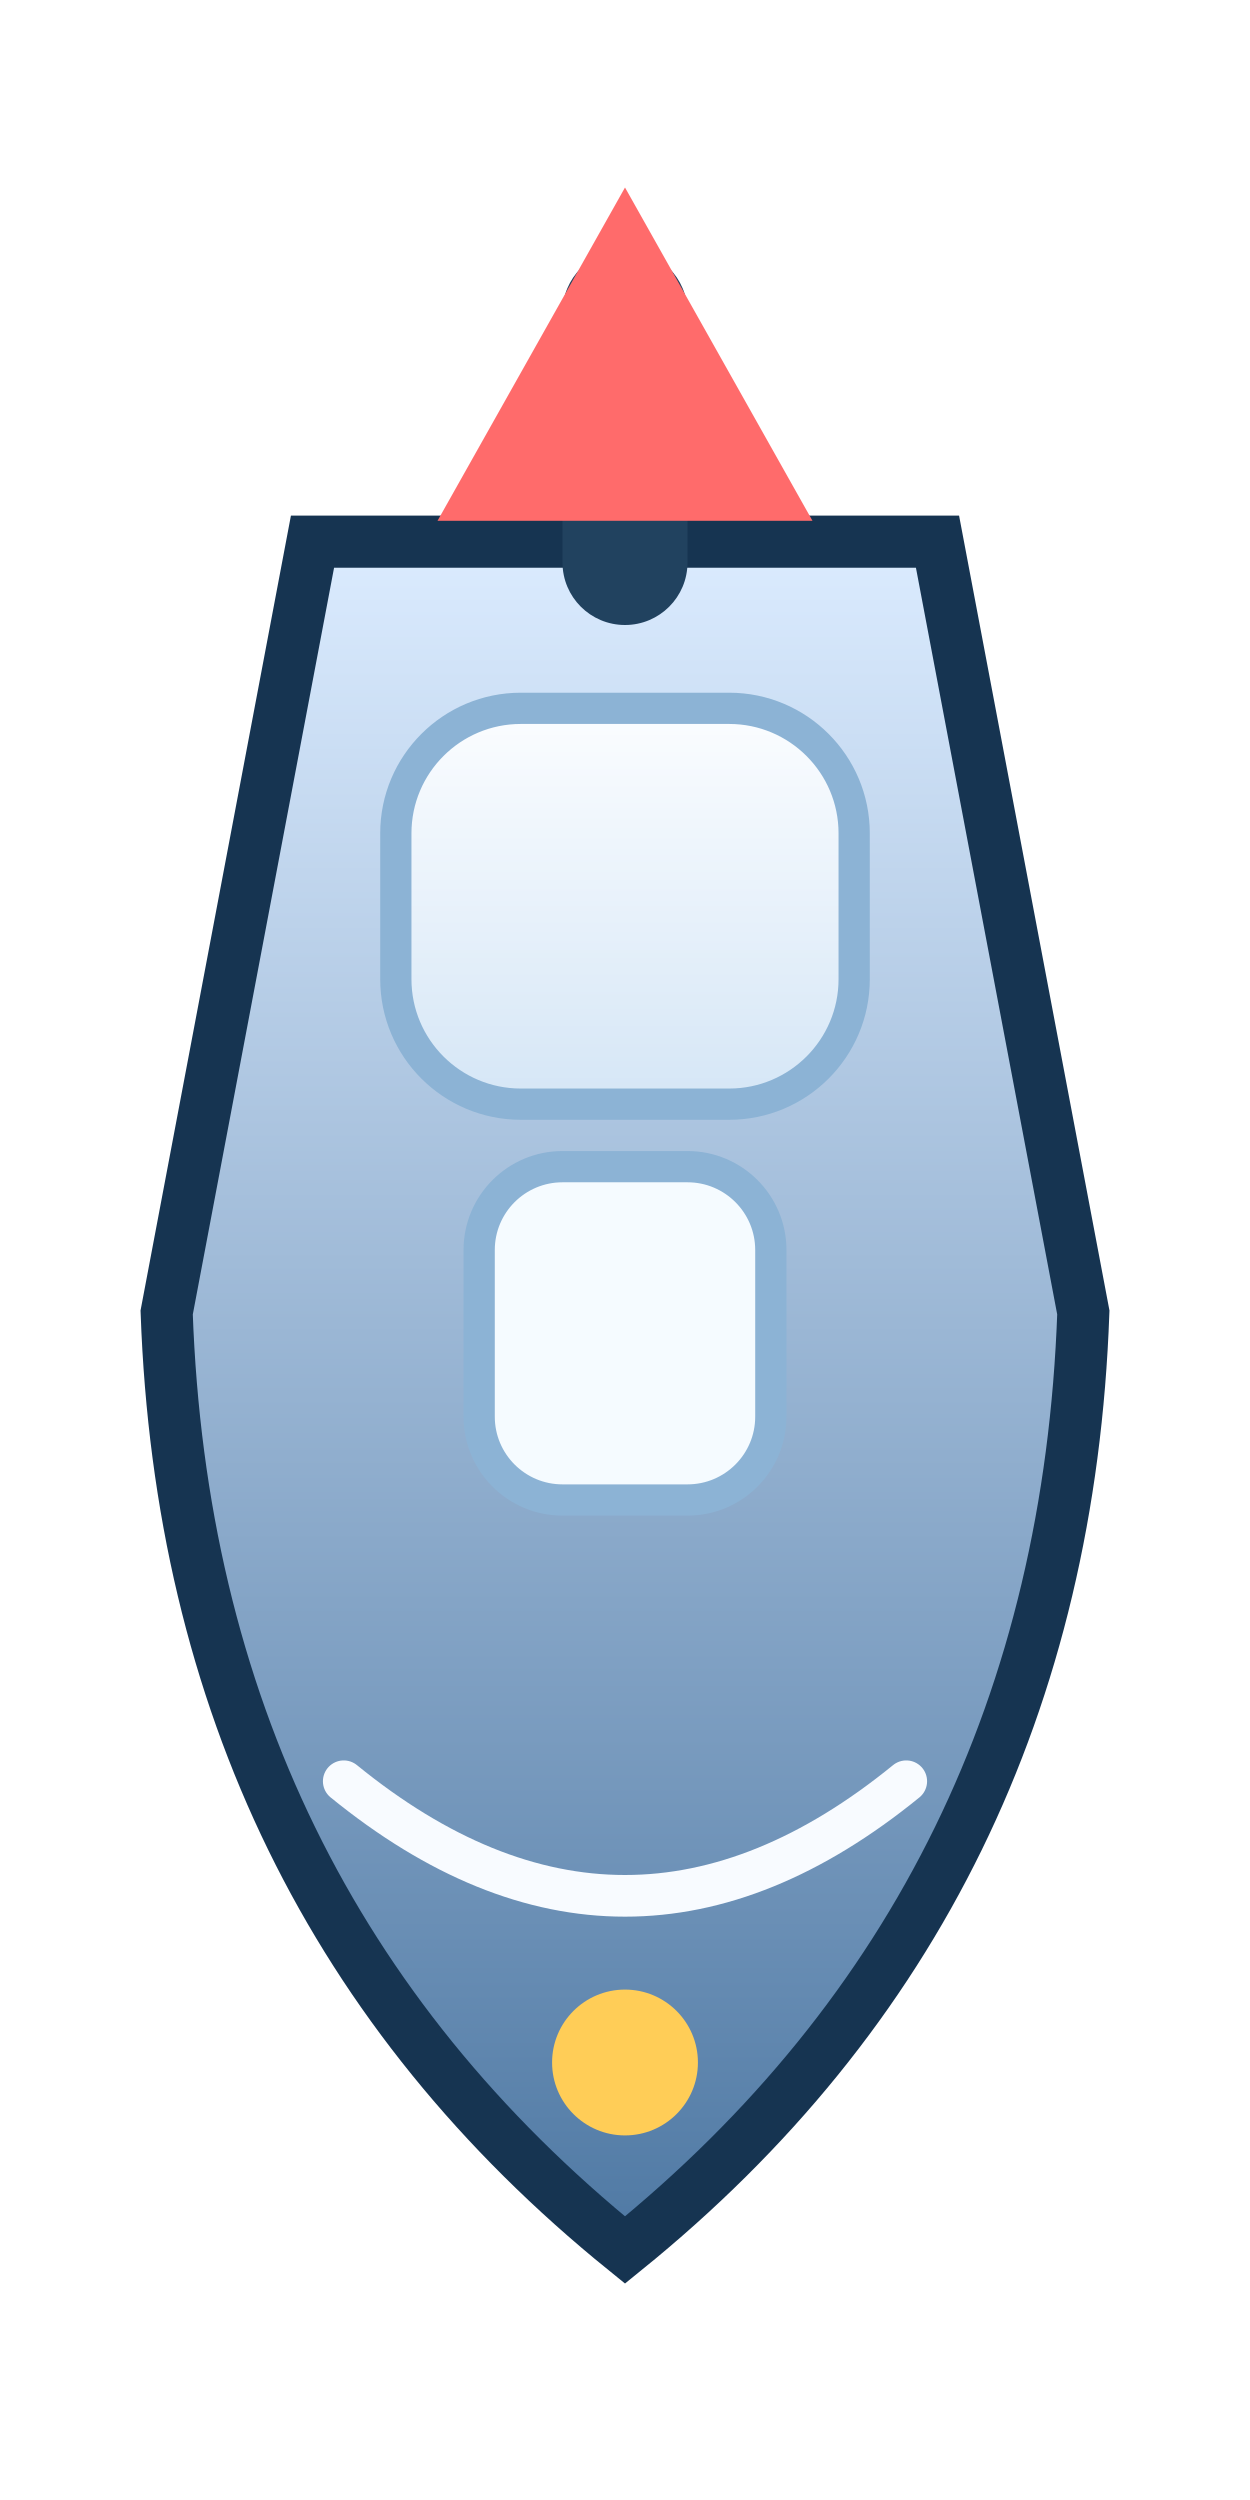
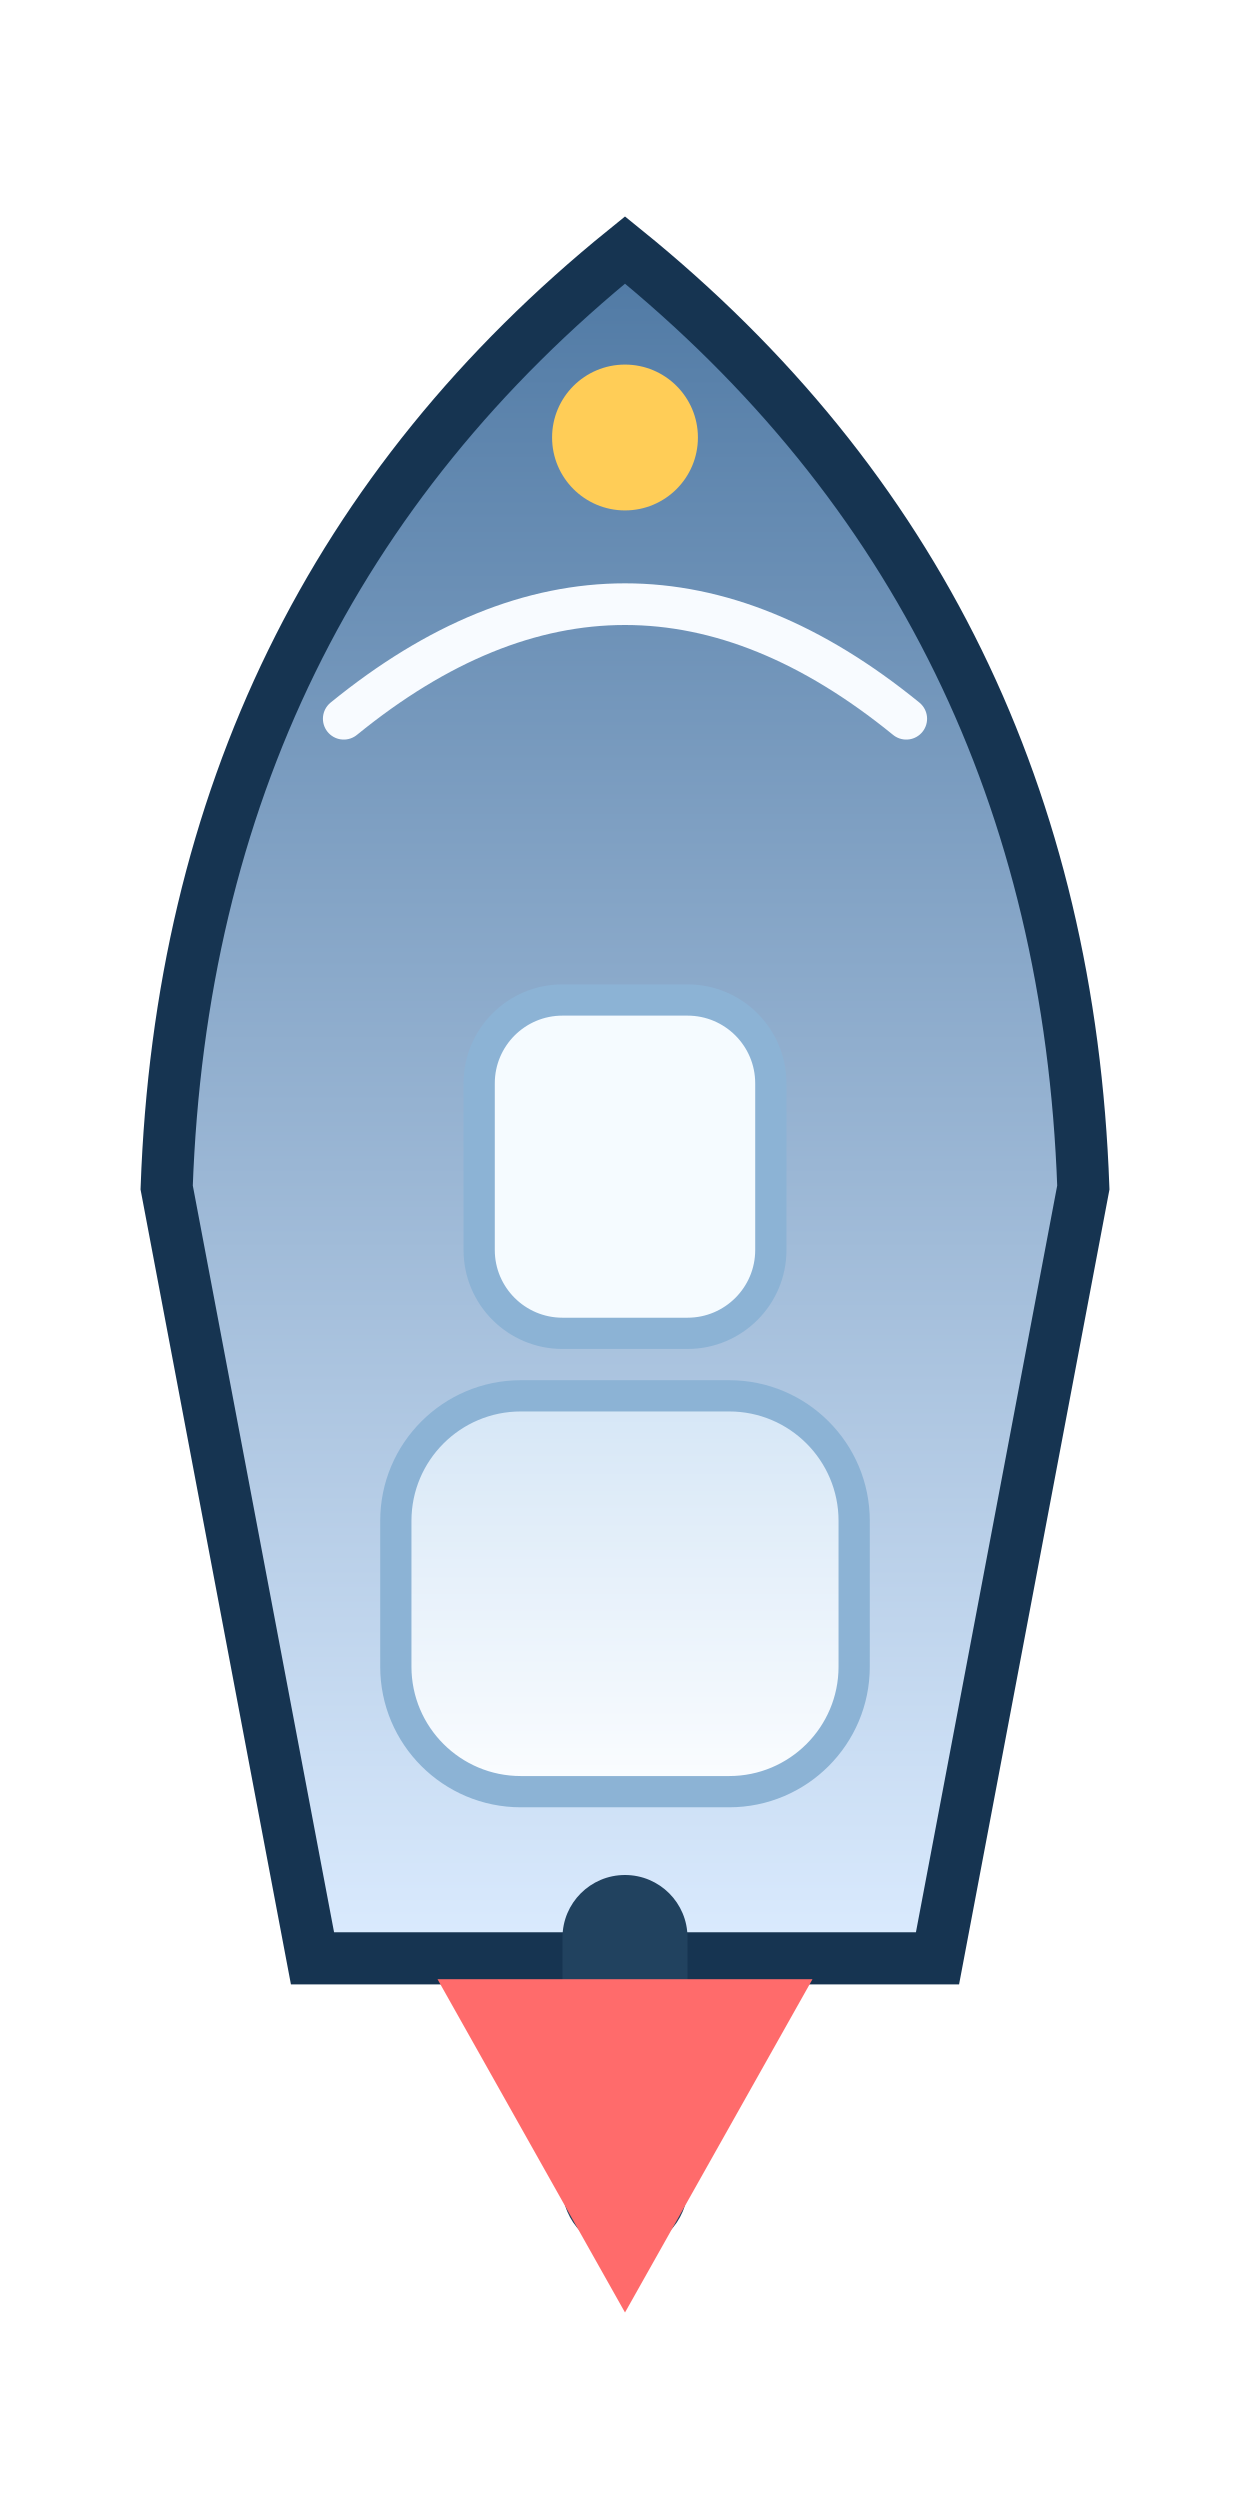
<svg xmlns="http://www.w3.org/2000/svg" viewBox="0 0 120 240">
  <defs>
    <linearGradient id="hull" x1="0" y1="0" x2="0" y2="1">
      <stop offset="0" stop-color="#dcecff" />
      <stop offset="1" stop-color="#4e78a3" />
    </linearGradient>
    <linearGradient id="deck" x1="0" y1="0" x2="0" y2="1">
      <stop offset="0" stop-color="#fbfdff" />
      <stop offset="1" stop-color="#d5e6f6" />
    </linearGradient>
  </defs>
  <rect width="120" height="240" fill="none" />
-   <path d="M30 52 L90 52 L104 126 Q102 182 60 216 Q18 182 16 126 Z" fill="url(#hull)" stroke="#163451" stroke-width="5" />
-   <rect x="38" y="68" width="44" height="38" rx="12" fill="url(#deck)" stroke="#8cb3d5" stroke-width="3" />
-   <rect x="46" y="112" width="28" height="32" rx="8" fill="#f5fbff" stroke="#8cb3d5" stroke-width="3" />
-   <rect x="54" y="24" width="12" height="36" rx="6" fill="#21425f" />
-   <path d="M60 18 L78 50 L42 50 Z" fill="#ff6b6b" />
-   <path d="M33 171 Q60 193 87 171" fill="none" stroke="#f8fbff" stroke-width="4" stroke-linecap="round" />
-   <circle cx="60" cy="198" r="7" fill="#ffcd57" />
+   <g transform="rotate(180 60 120)">
+     <path d="M30 52 L90 52 L104 126 Q102 182 60 216 Q18 182 16 126 Z" fill="url(#hull)" stroke="#163451" stroke-width="5" />
+     <rect x="38" y="68" width="44" height="38" rx="12" fill="url(#deck)" stroke="#8cb3d5" stroke-width="3" />
+     <rect x="46" y="112" width="28" height="32" rx="8" fill="#f5fbff" stroke="#8cb3d5" stroke-width="3" />
+     <rect x="54" y="24" width="12" height="36" rx="6" fill="#21425f" />
+     <path d="M60 18 L78 50 L42 50 Z" fill="#ff6b6b" />
+     <path d="M33 171 Q60 193 87 171" fill="none" stroke="#f8fbff" stroke-width="4" stroke-linecap="round" />
+     <circle cx="60" cy="198" r="7" fill="#ffcd57" />
+   </g>
</svg>
